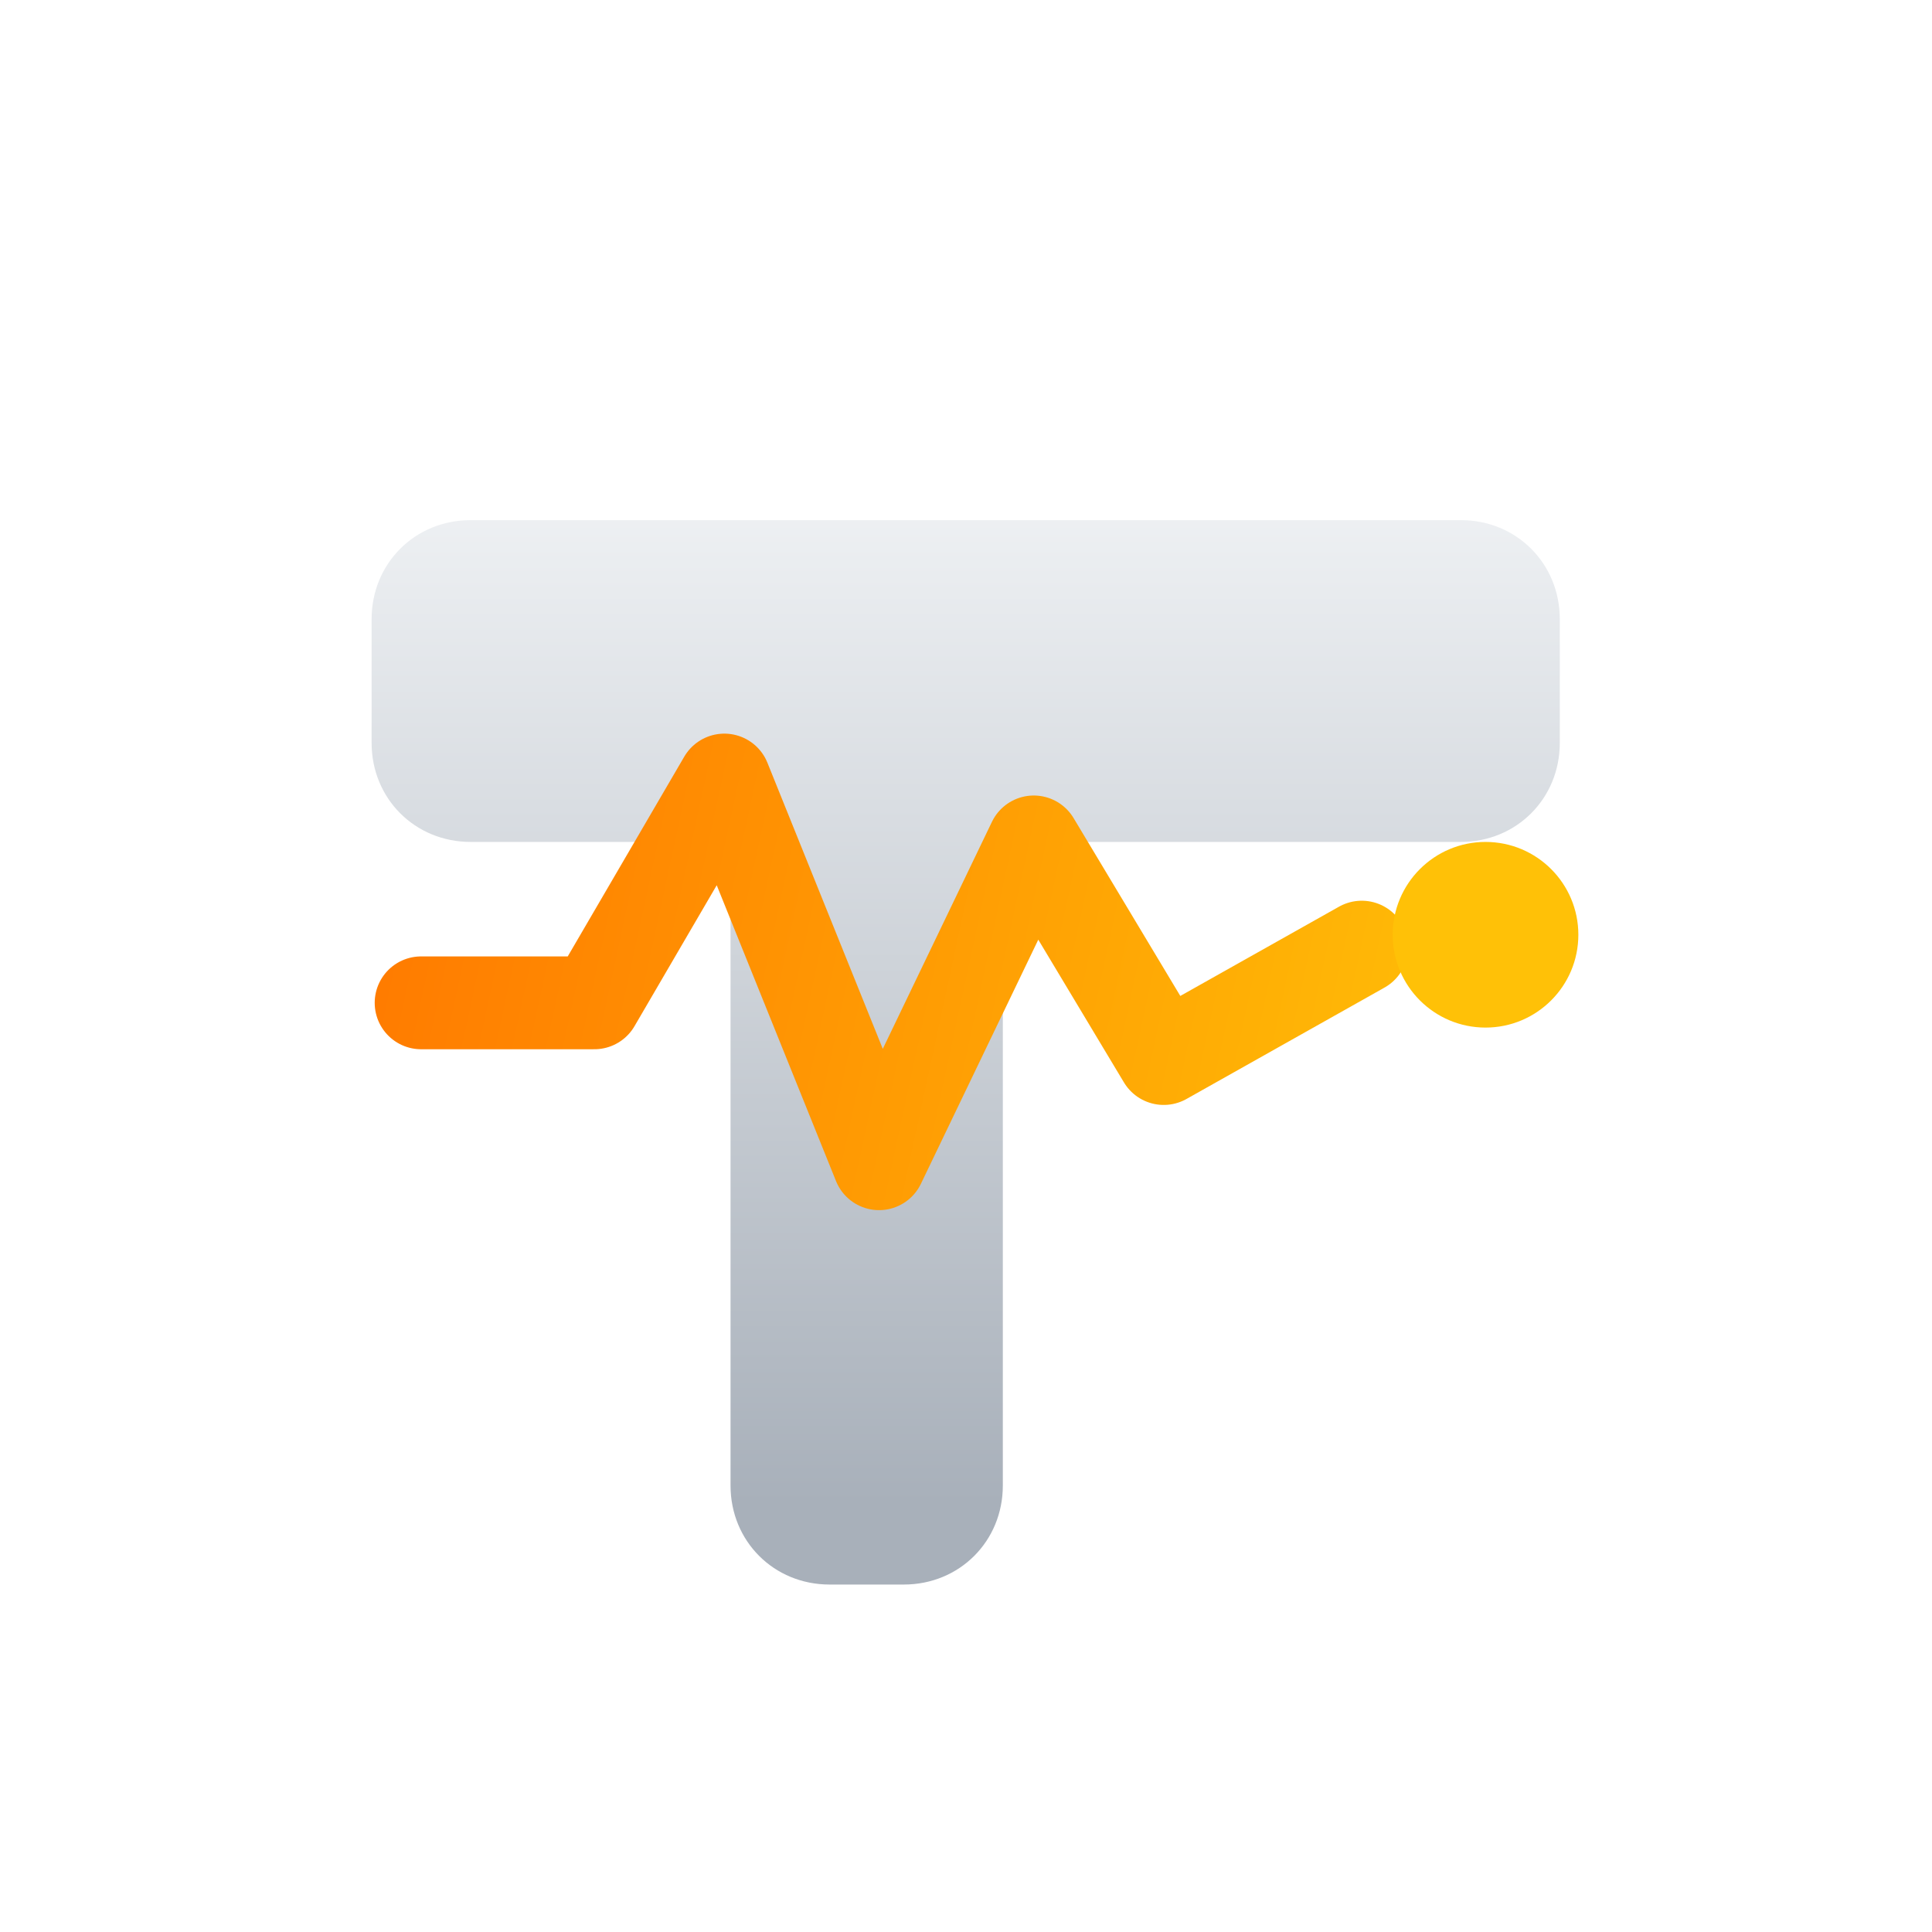
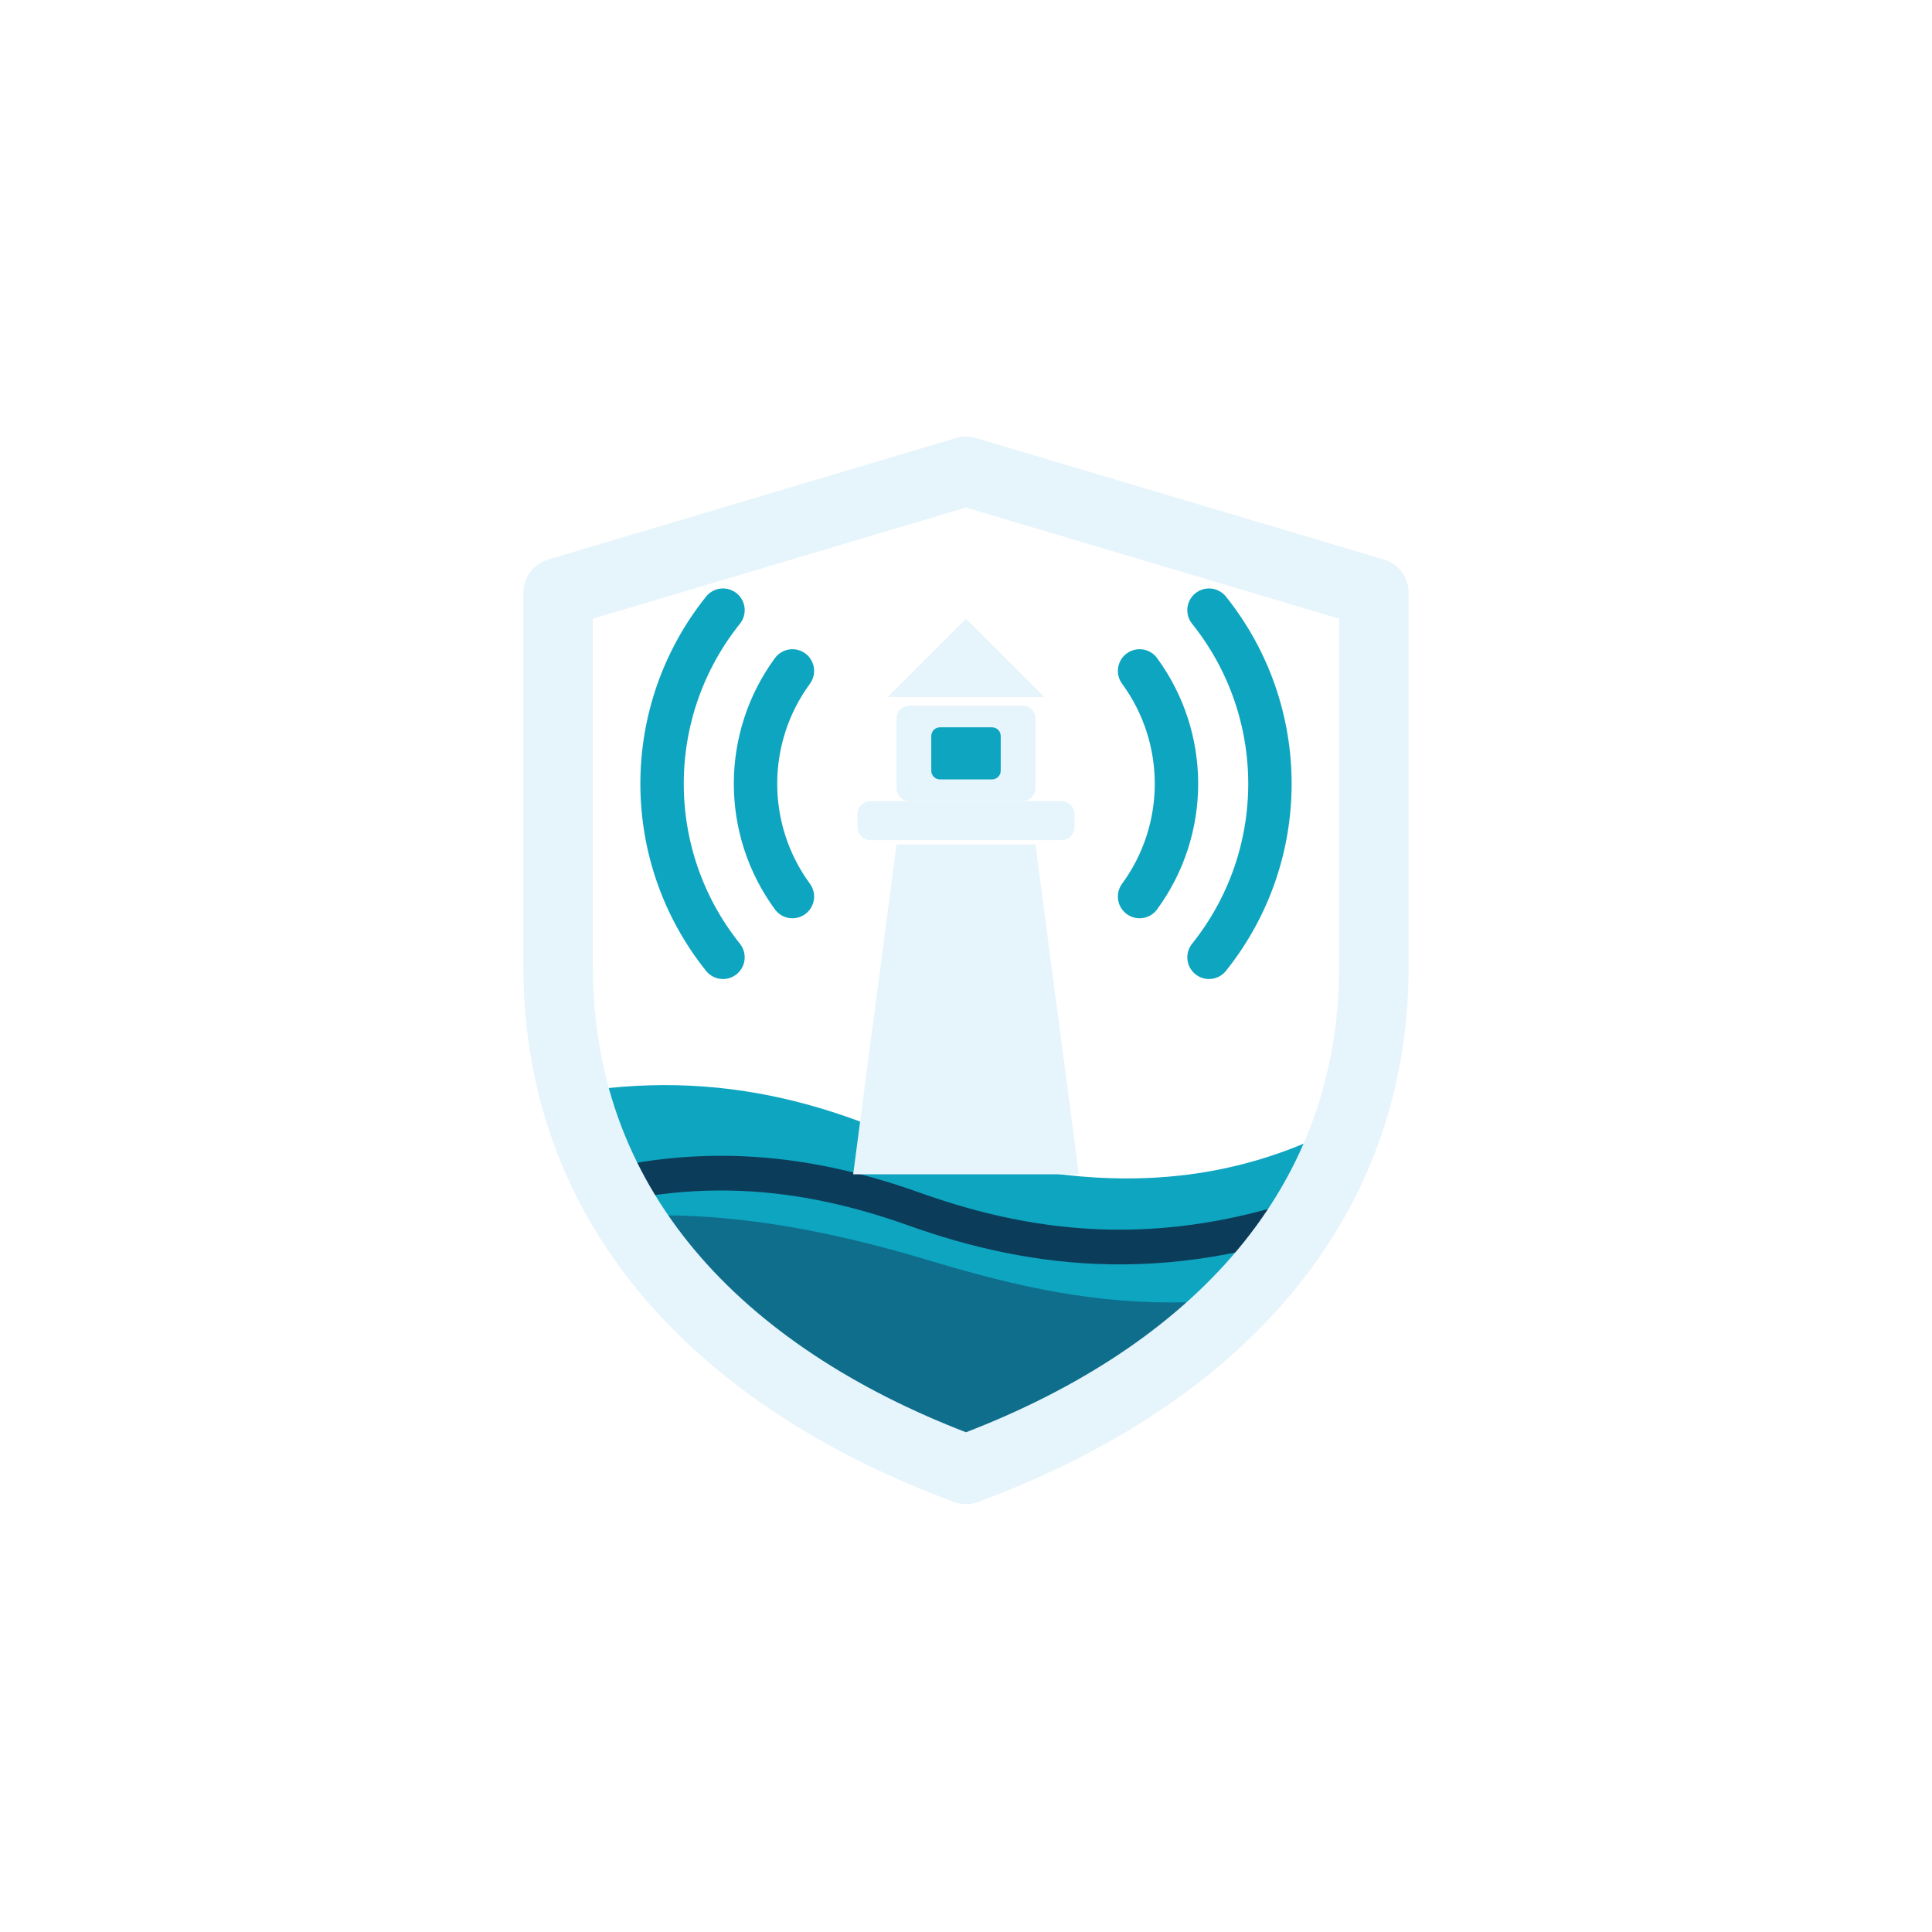
- <svg xmlns="http://www.w3.org/2000/svg" viewBox="0 0 512 512" fill="none" role="img" aria-labelledby="tt-fg-title">
-   <defs>
-     <linearGradient id="tt-steel-fg" x1="256" y1="80" x2="256" y2="430" gradientUnits="userSpaceOnUse">
-       <stop offset="0%" stop-color="#F4F6F8" />
-       <stop offset="100%" stop-color="#A8B0BA" />
-     </linearGradient>
-     <linearGradient id="tt-trace-fg" x1="70" y1="200" x2="440" y2="280" gradientUnits="userSpaceOnUse">
-       <stop offset="0%" stop-color="#FF7A00" />
-       <stop offset="100%" stop-color="#FFC107" />
-     </linearGradient>
-   </defs>
-   <g transform="translate(46 46) scale(0.82)">
-     <path fill="url(#tt-steel-fg)" d="M96 112h320c18 0 32 14 32 32v40c0 18-14 32-32 32H268v208c0 18-14 32-32 32h-24c-18 0-32-14-32-32V216H96c-18 0-32-14-32-32v-40c0-18 14-32 32-32z" />
-     <path d="M80 268h56l42-72 50 124 50-104 42 70 64-36" stroke="url(#tt-trace-fg)" stroke-width="30" stroke-linecap="round" stroke-linejoin="round" fill="none" />
-     <circle cx="424" cy="246" r="30" fill="#FFC107" />
+ <svg xmlns="http://www.w3.org/2000/svg" viewBox="0 0 512 512" fill="none" role="img" aria-labelledby="ph-title">
+   <g transform="translate(108.8 108.8) scale(2.3)">
+     <defs>
+       <clipPath id="f-clip">
+         <path d="M64 7 L111 21 V64 C111 93 91 112 64 122 C37 112 17 93 17 64 V21 Z" />
+       </clipPath>
+     </defs>
+     <g clip-path="url(#f-clip)">
+       <path d="M0 84 C20 76 36 76 52 82 S86 92 104 84 S124 76 128 78 V128 H0 Z" fill="#0EA5C0" />
+       <path d="M0 98 C22 90 40 92 60 98 S96 106 128 94 V128 H0 Z" fill="#0E6E8C" />
+       <path d="M14 92 C30 86 44 87 58 92 S88 99 108 91" fill="none" stroke="#0B3D5B" stroke-width="4" stroke-linecap="round" />
+     </g>
+     <g fill="none" stroke="#0EA5C0" stroke-width="5" stroke-linecap="round">
+       <path d="M44 30 A22 22 0 0 0 44 56" />
+       <path d="M36 23 A32 32 0 0 0 36 63" />
+       <path d="M84 30 A22 22 0 0 1 84 56" />
+       <path d="M92 23 A32 32 0 0 1 92 63" />
+     </g>
+     <g fill="#E6F4FB">
+       <path d="M55 33 L64 24 L73 33 Z" />
+       <rect x="56" y="34" width="16" height="11" rx="1.5" />
+       <rect x="51.5" y="45" width="25" height="4.5" rx="1.5" />
+       <path d="M56 50 H72 L77 88 H51 Z" />
+     </g>
+     <rect x="60" y="36.5" width="8" height="6" rx="1" fill="#0EA5C0" />
+     <path d="M64 7 L111 21 V64 C111 93 91 112 64 122 C37 112 17 93 17 64 V21 Z" fill="none" stroke="#E6F4FB" stroke-width="8" stroke-linejoin="round" />
  </g>
</svg>
